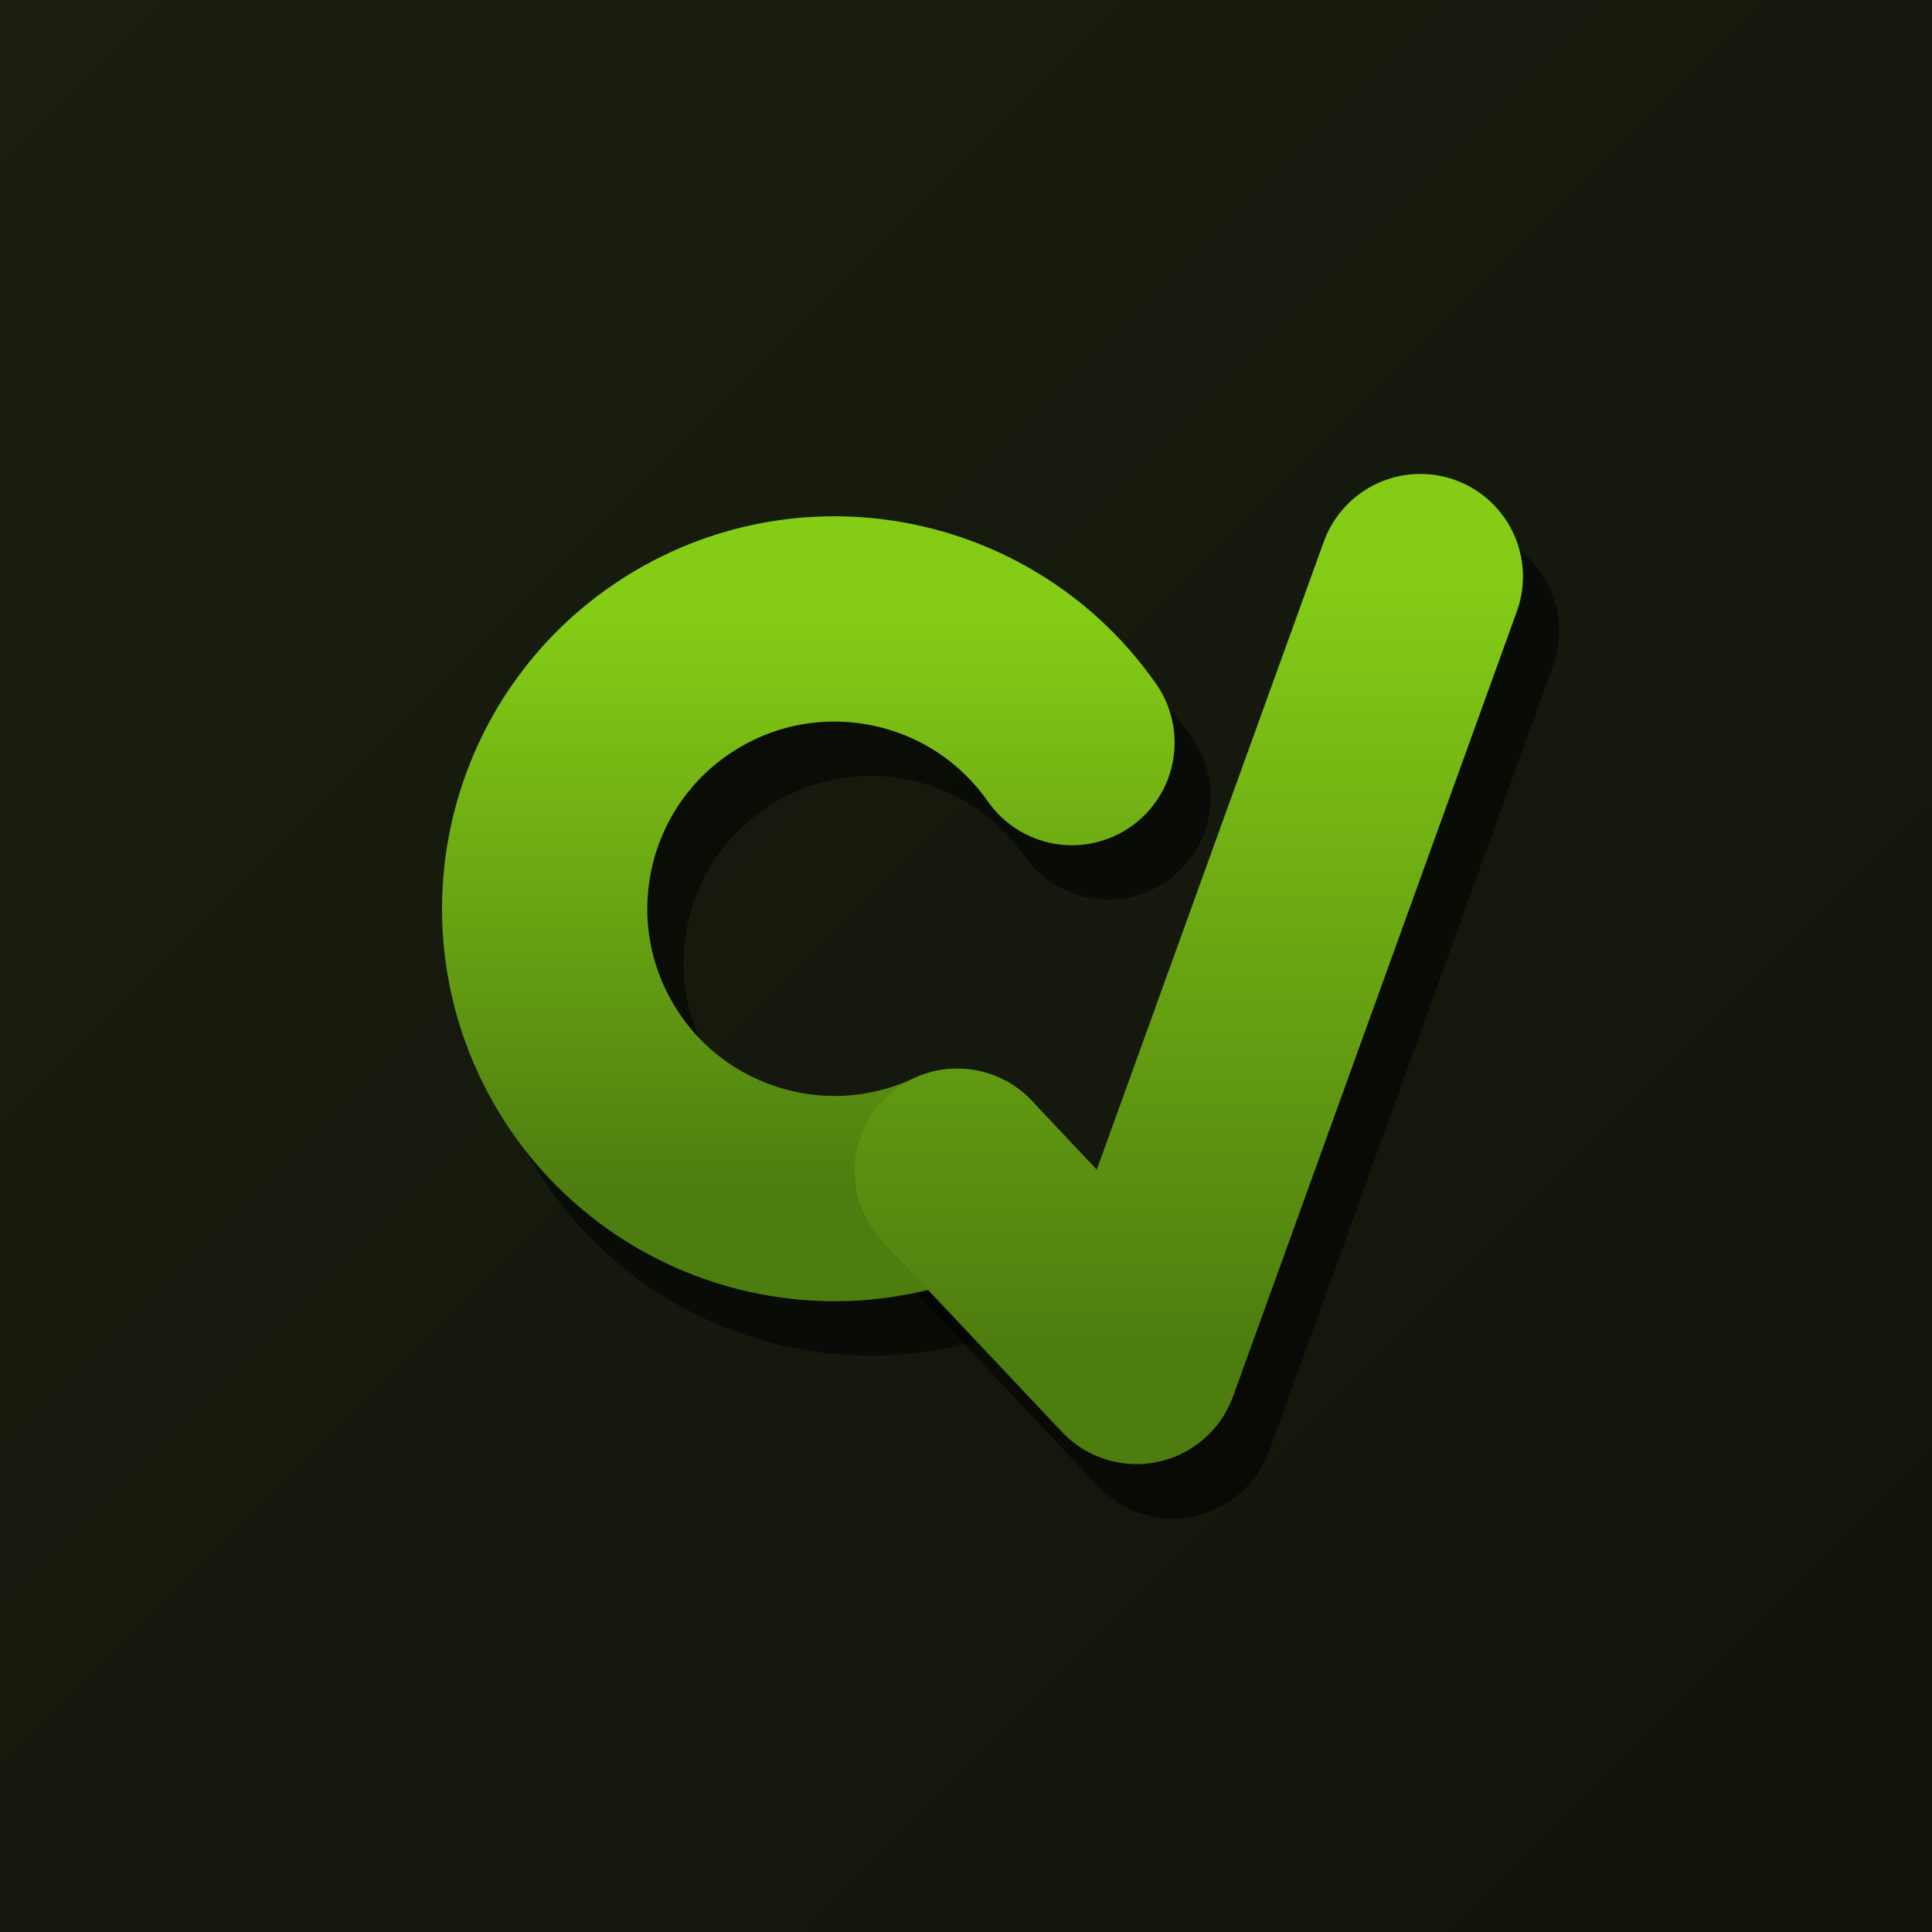
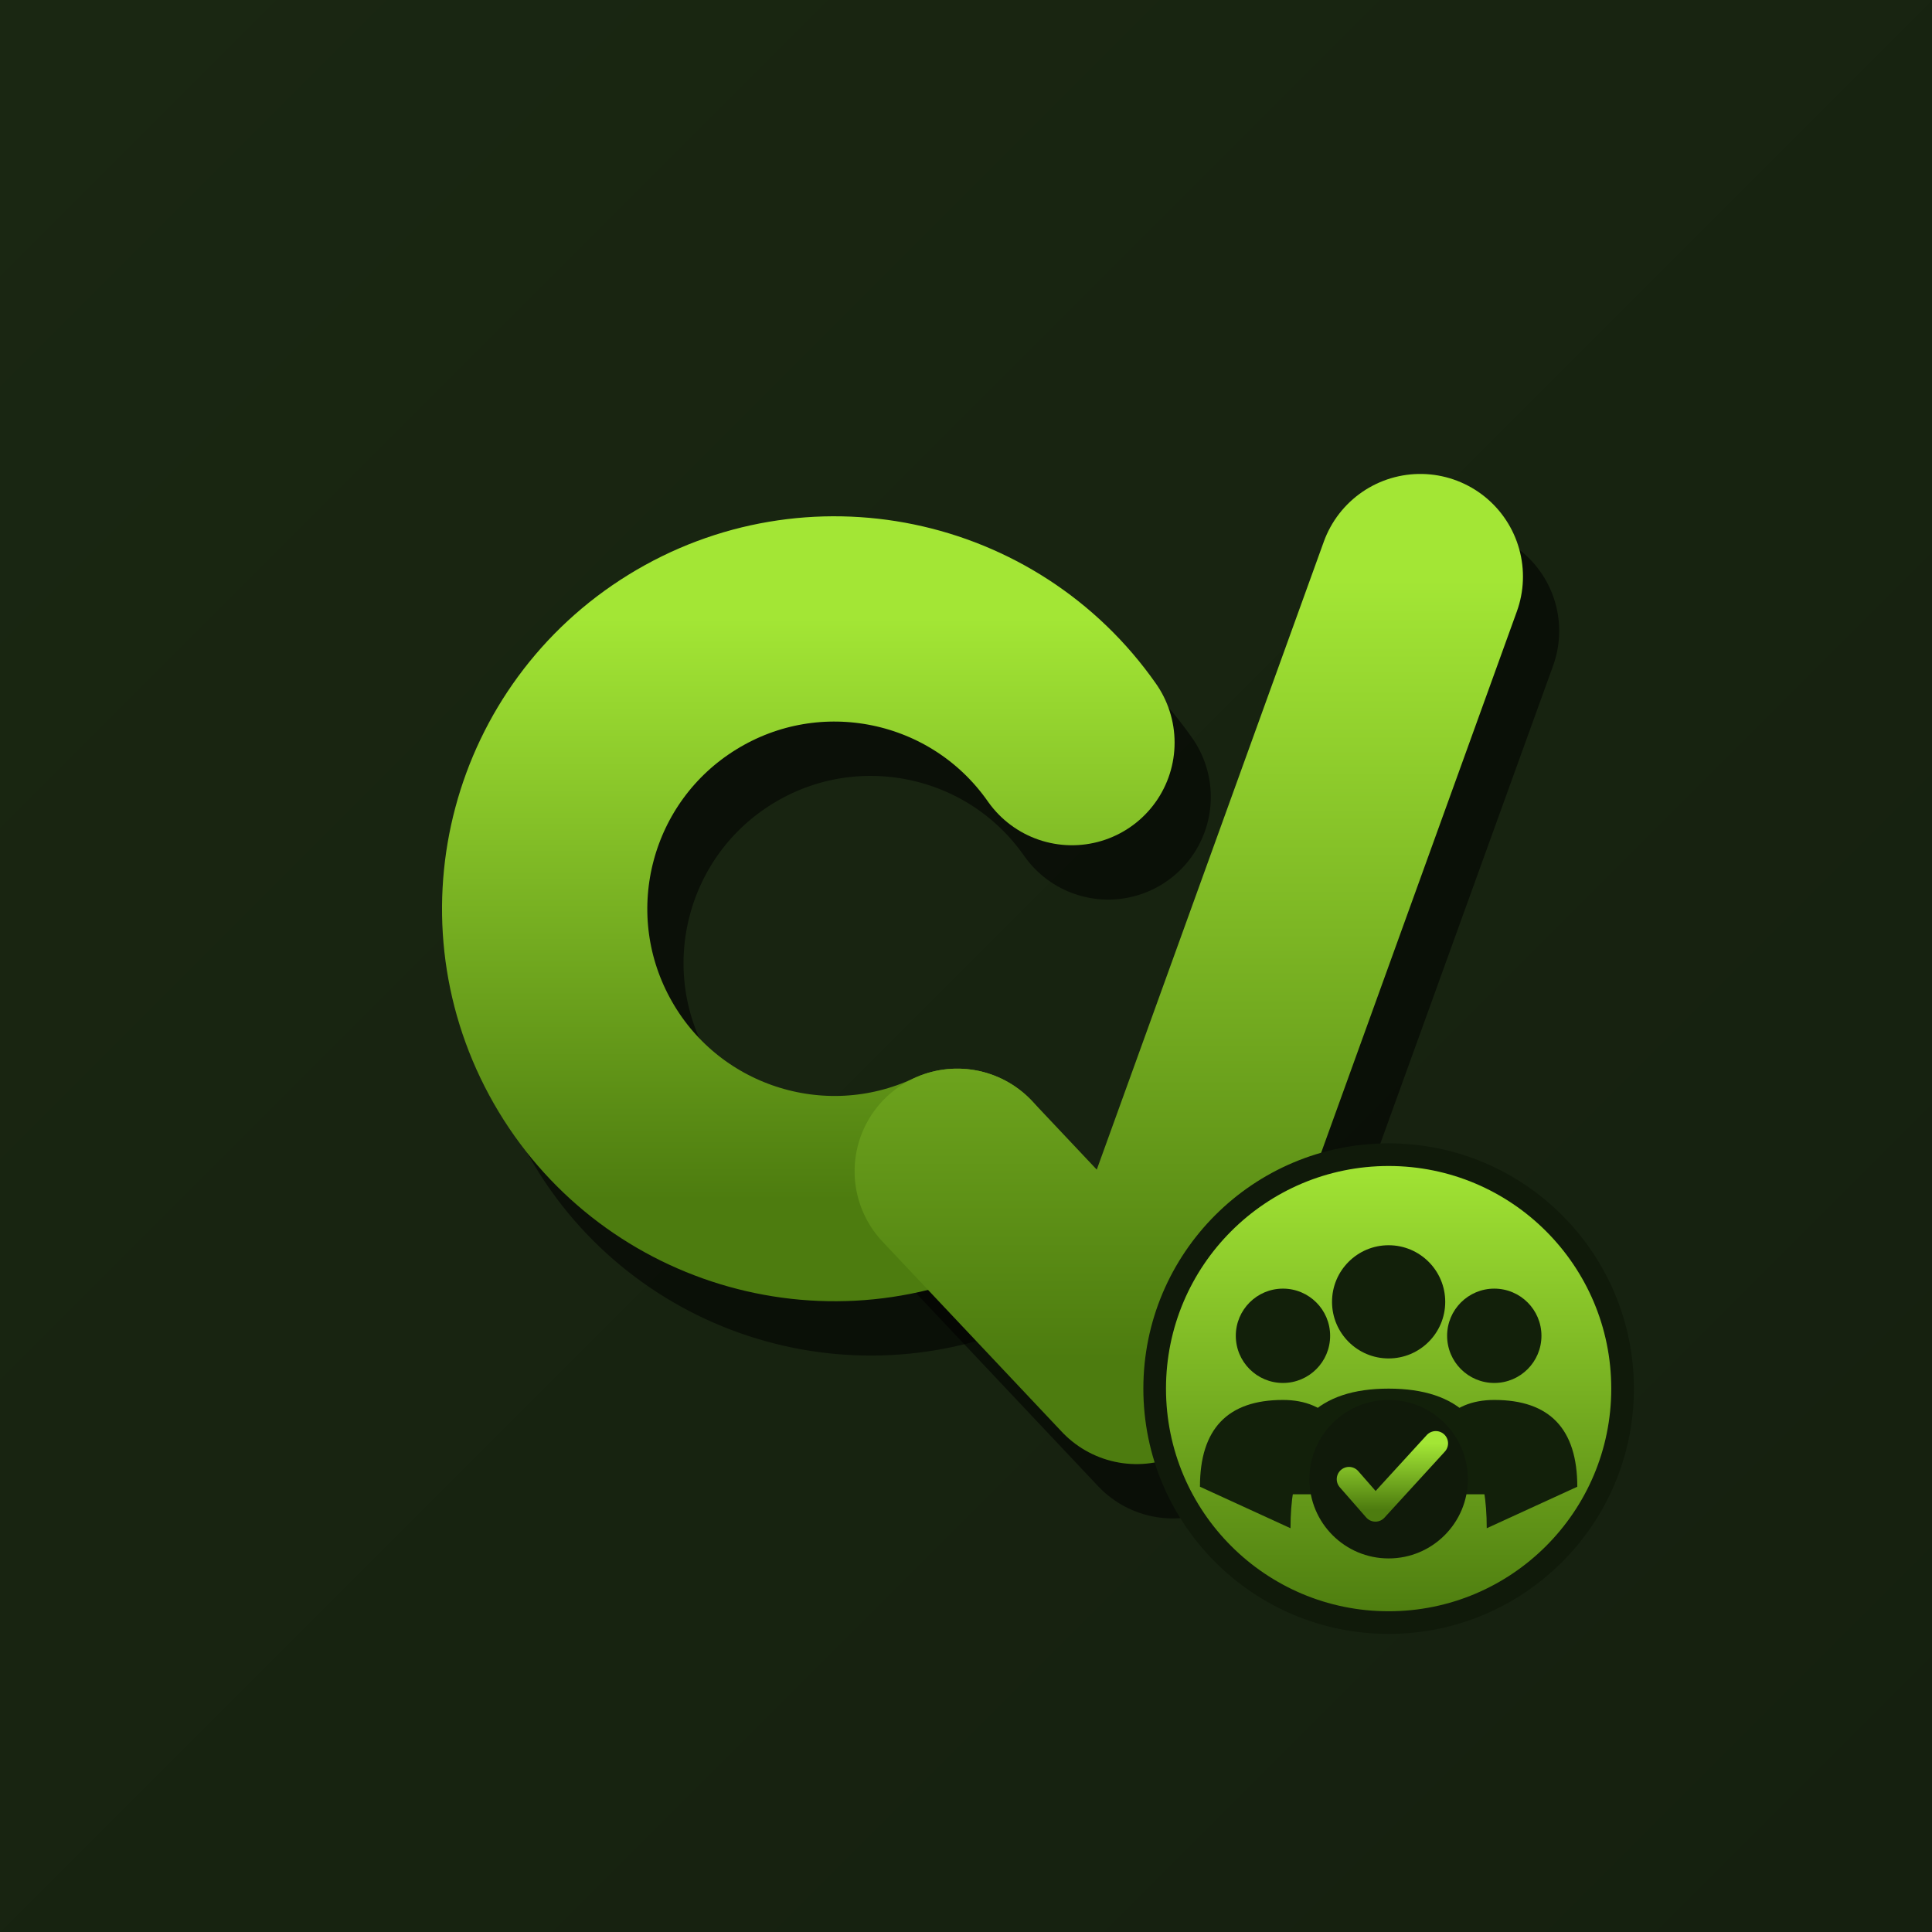
<svg xmlns="http://www.w3.org/2000/svg" width="512" height="512" viewBox="0 0 512 512" fill="none" role="img" aria-label="GV One">
  <defs>
    <linearGradient id="mx-bg" x1="0" y1="0" x2="512" y2="512" gradientUnits="userSpaceOnUse">
-       <stop stop-color="#1a1f10" />
-       <stop offset="1" stop-color="#10130a" />
+       <stop stop-color="#1a2712" />
+       <stop offset="1" stop-color="#15200f" />
    </linearGradient>
    <linearGradient id="mx-lime" x1="0" y1="0" x2="0" y2="1">
-       <stop offset="0" stop-color="#84cc16" />
+       <stop offset="0" stop-color="#a3e635" />
      <stop offset="1" stop-color="#4d7c0f" />
    </linearGradient>
  </defs>
  <rect width="512" height="512" fill="url(#mx-bg)" />
  <g transform="translate(96.4,80.8) scale(1.6)">
    <g transform="translate(6,9)" stroke="#000000" stroke-opacity="0.55">
      <path d="M 98.3 143.5 A 48 48 0 1 1 117.3 72.5" stroke-width="34" stroke-linecap="round" fill="none" />
      <path d="M 98.3 143.5 L 128 175 L 175 45" stroke-width="34" stroke-linecap="round" stroke-linejoin="round" fill="none" />
    </g>
    <path d="M 98.3 143.5 A 48 48 0 1 1 117.3 72.5" stroke="url(#mx-lime)" stroke-width="34" stroke-linecap="round" fill="none" />
    <path d="M 98.3 143.5 L 128 175 L 175 45" stroke="url(#mx-lime)" stroke-width="34" stroke-linecap="round" stroke-linejoin="round" fill="none" />
  </g>
+   <circle cx="368" cy="368" r="62" fill="url(#mx-lime)" stroke="#101a0a" stroke-width="6" />
+   <g fill="#12200a">
+     <circle cx="340" cy="354" r="12.5" />
+     <path d="M318 394 q0 -23 22 -23 q9 0 14 6 q-12 6 -12 28 z" />
+     <circle cx="396" cy="354" r="12.5" />
+     <path d="M418 394 q0 -23 -22 -23 q-9 0 -14 6 q12 6 12 28 z" />
+     <circle cx="368" cy="345" r="15" />
+     <path d="M340 396 q0 -28 28 -28 q28 0 28 28 z" />
+   </g>
+   <circle cx="368" cy="392" r="21" fill="#101a0a" />
+   <path d="M357.5 392 l7 8 l16 -17.5" stroke="url(#mx-lime)" stroke-width="6.5" stroke-linecap="round" stroke-linejoin="round" fill="none" />
</svg>
